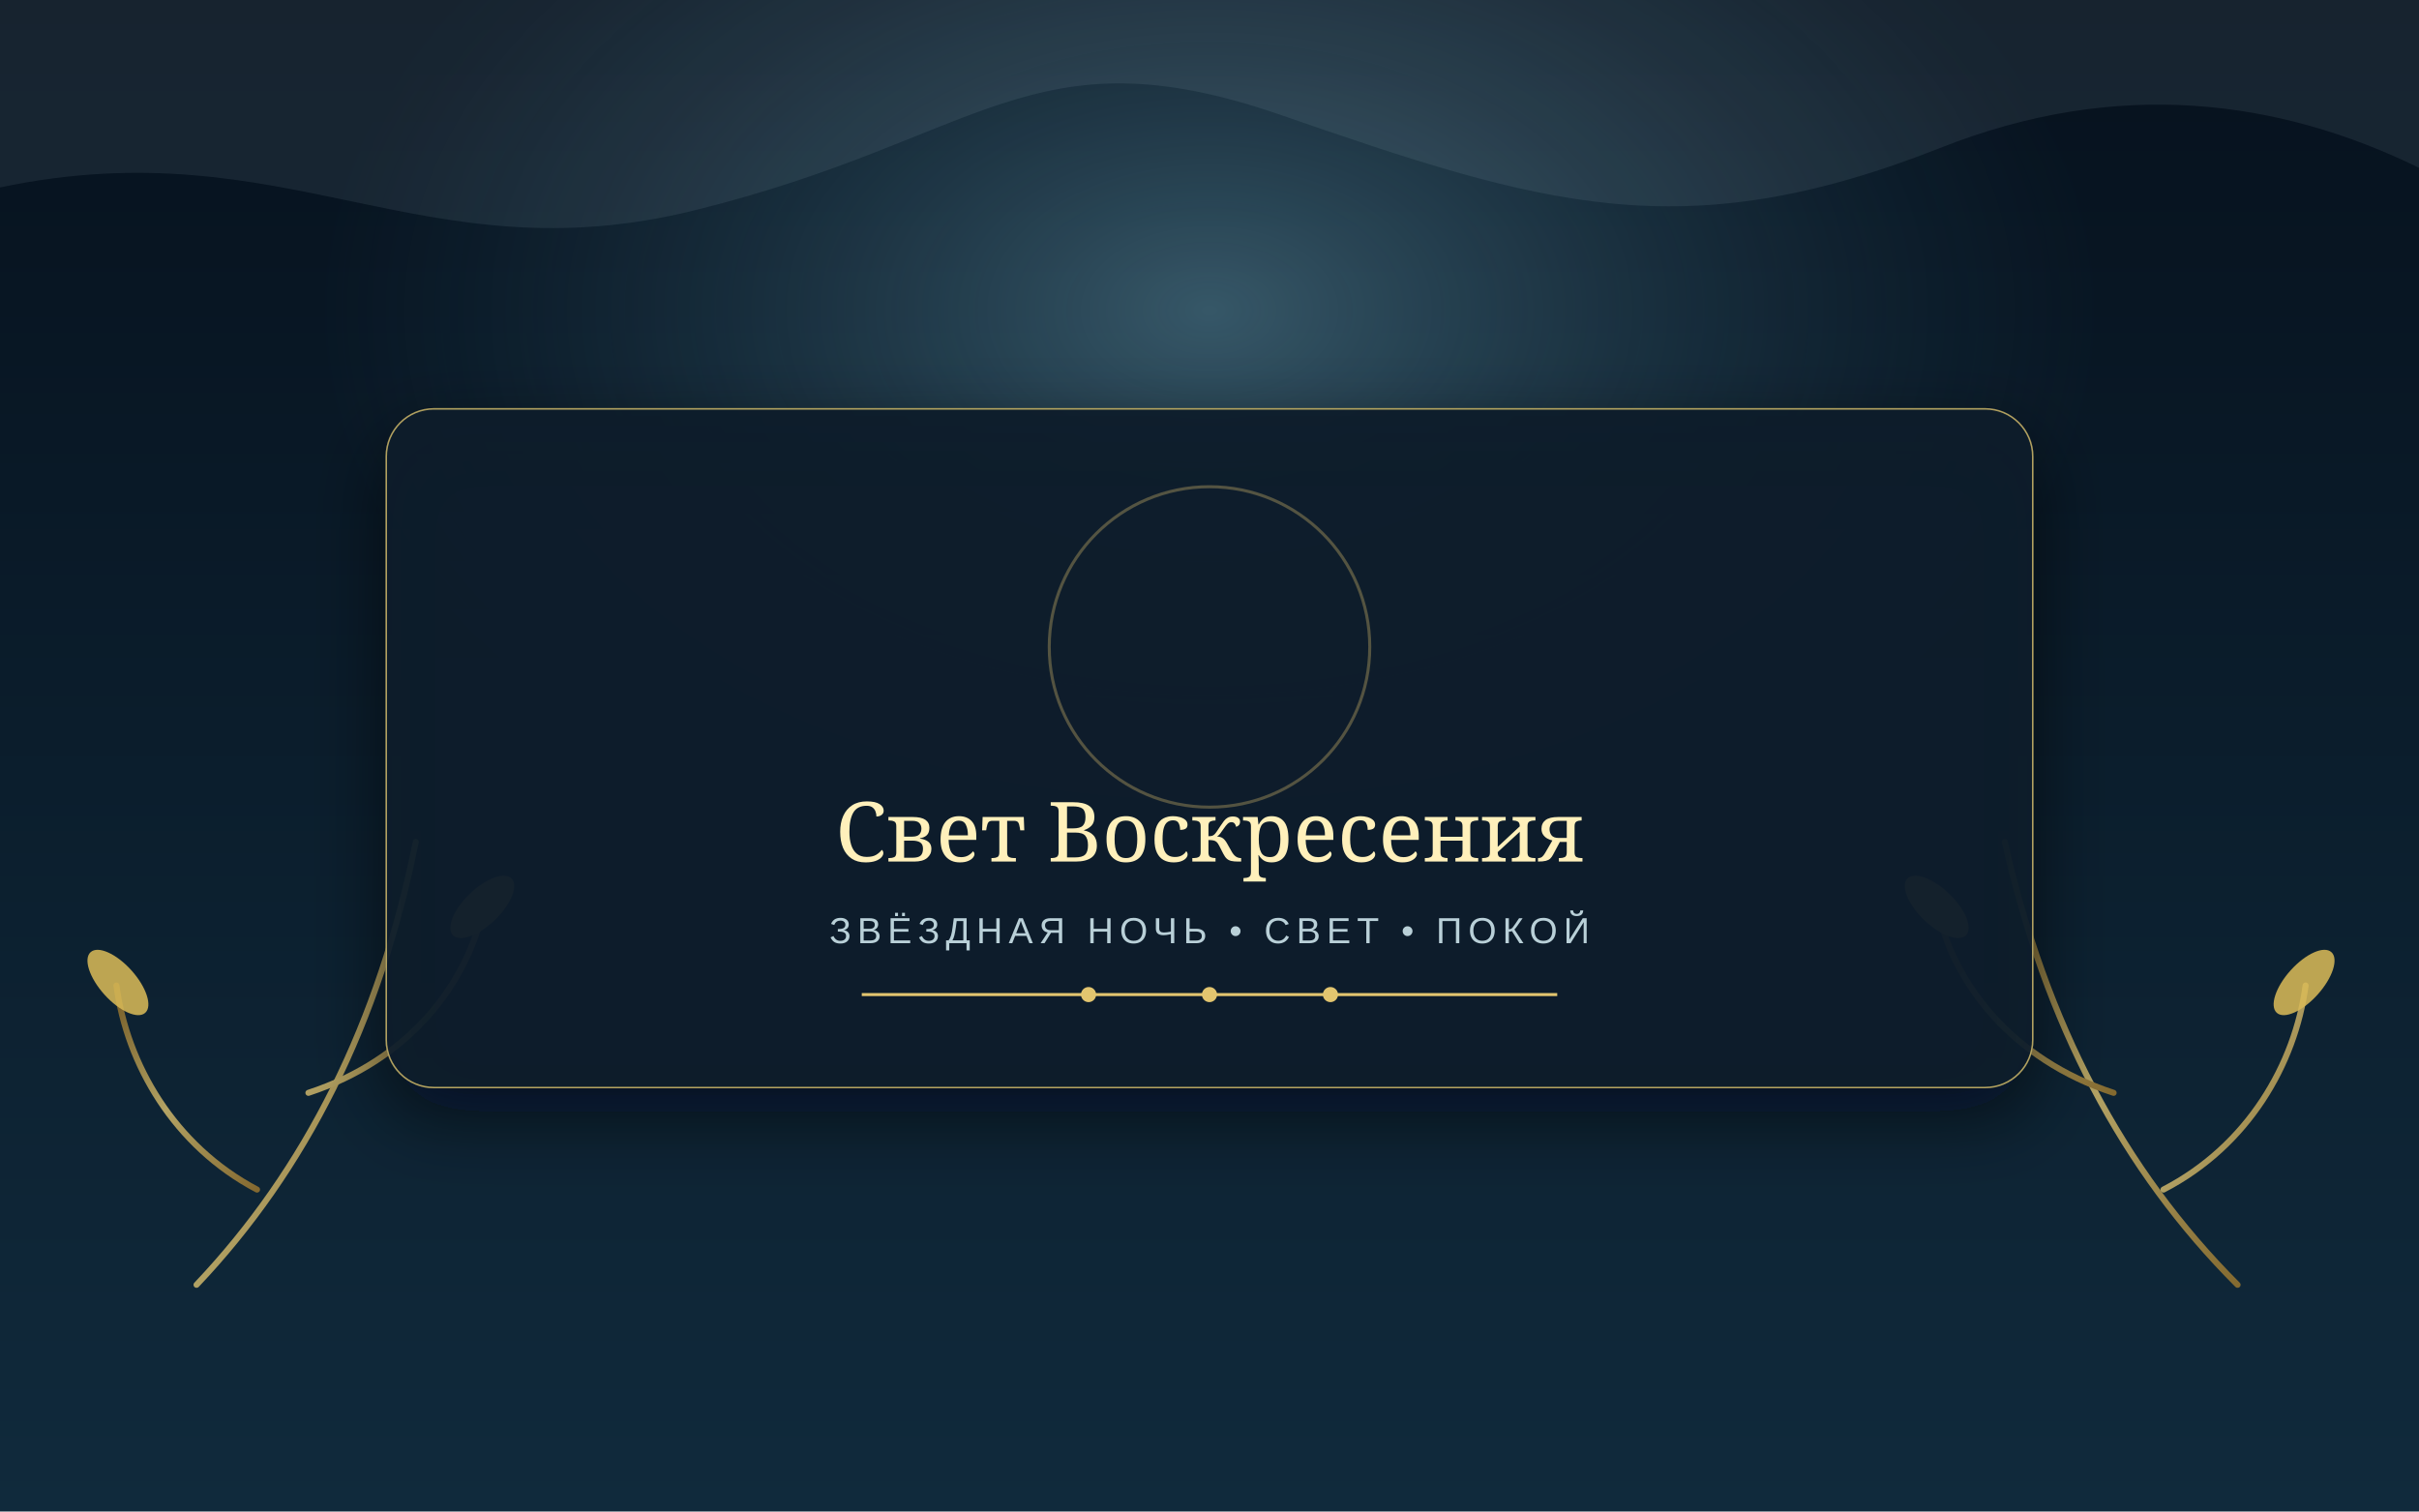
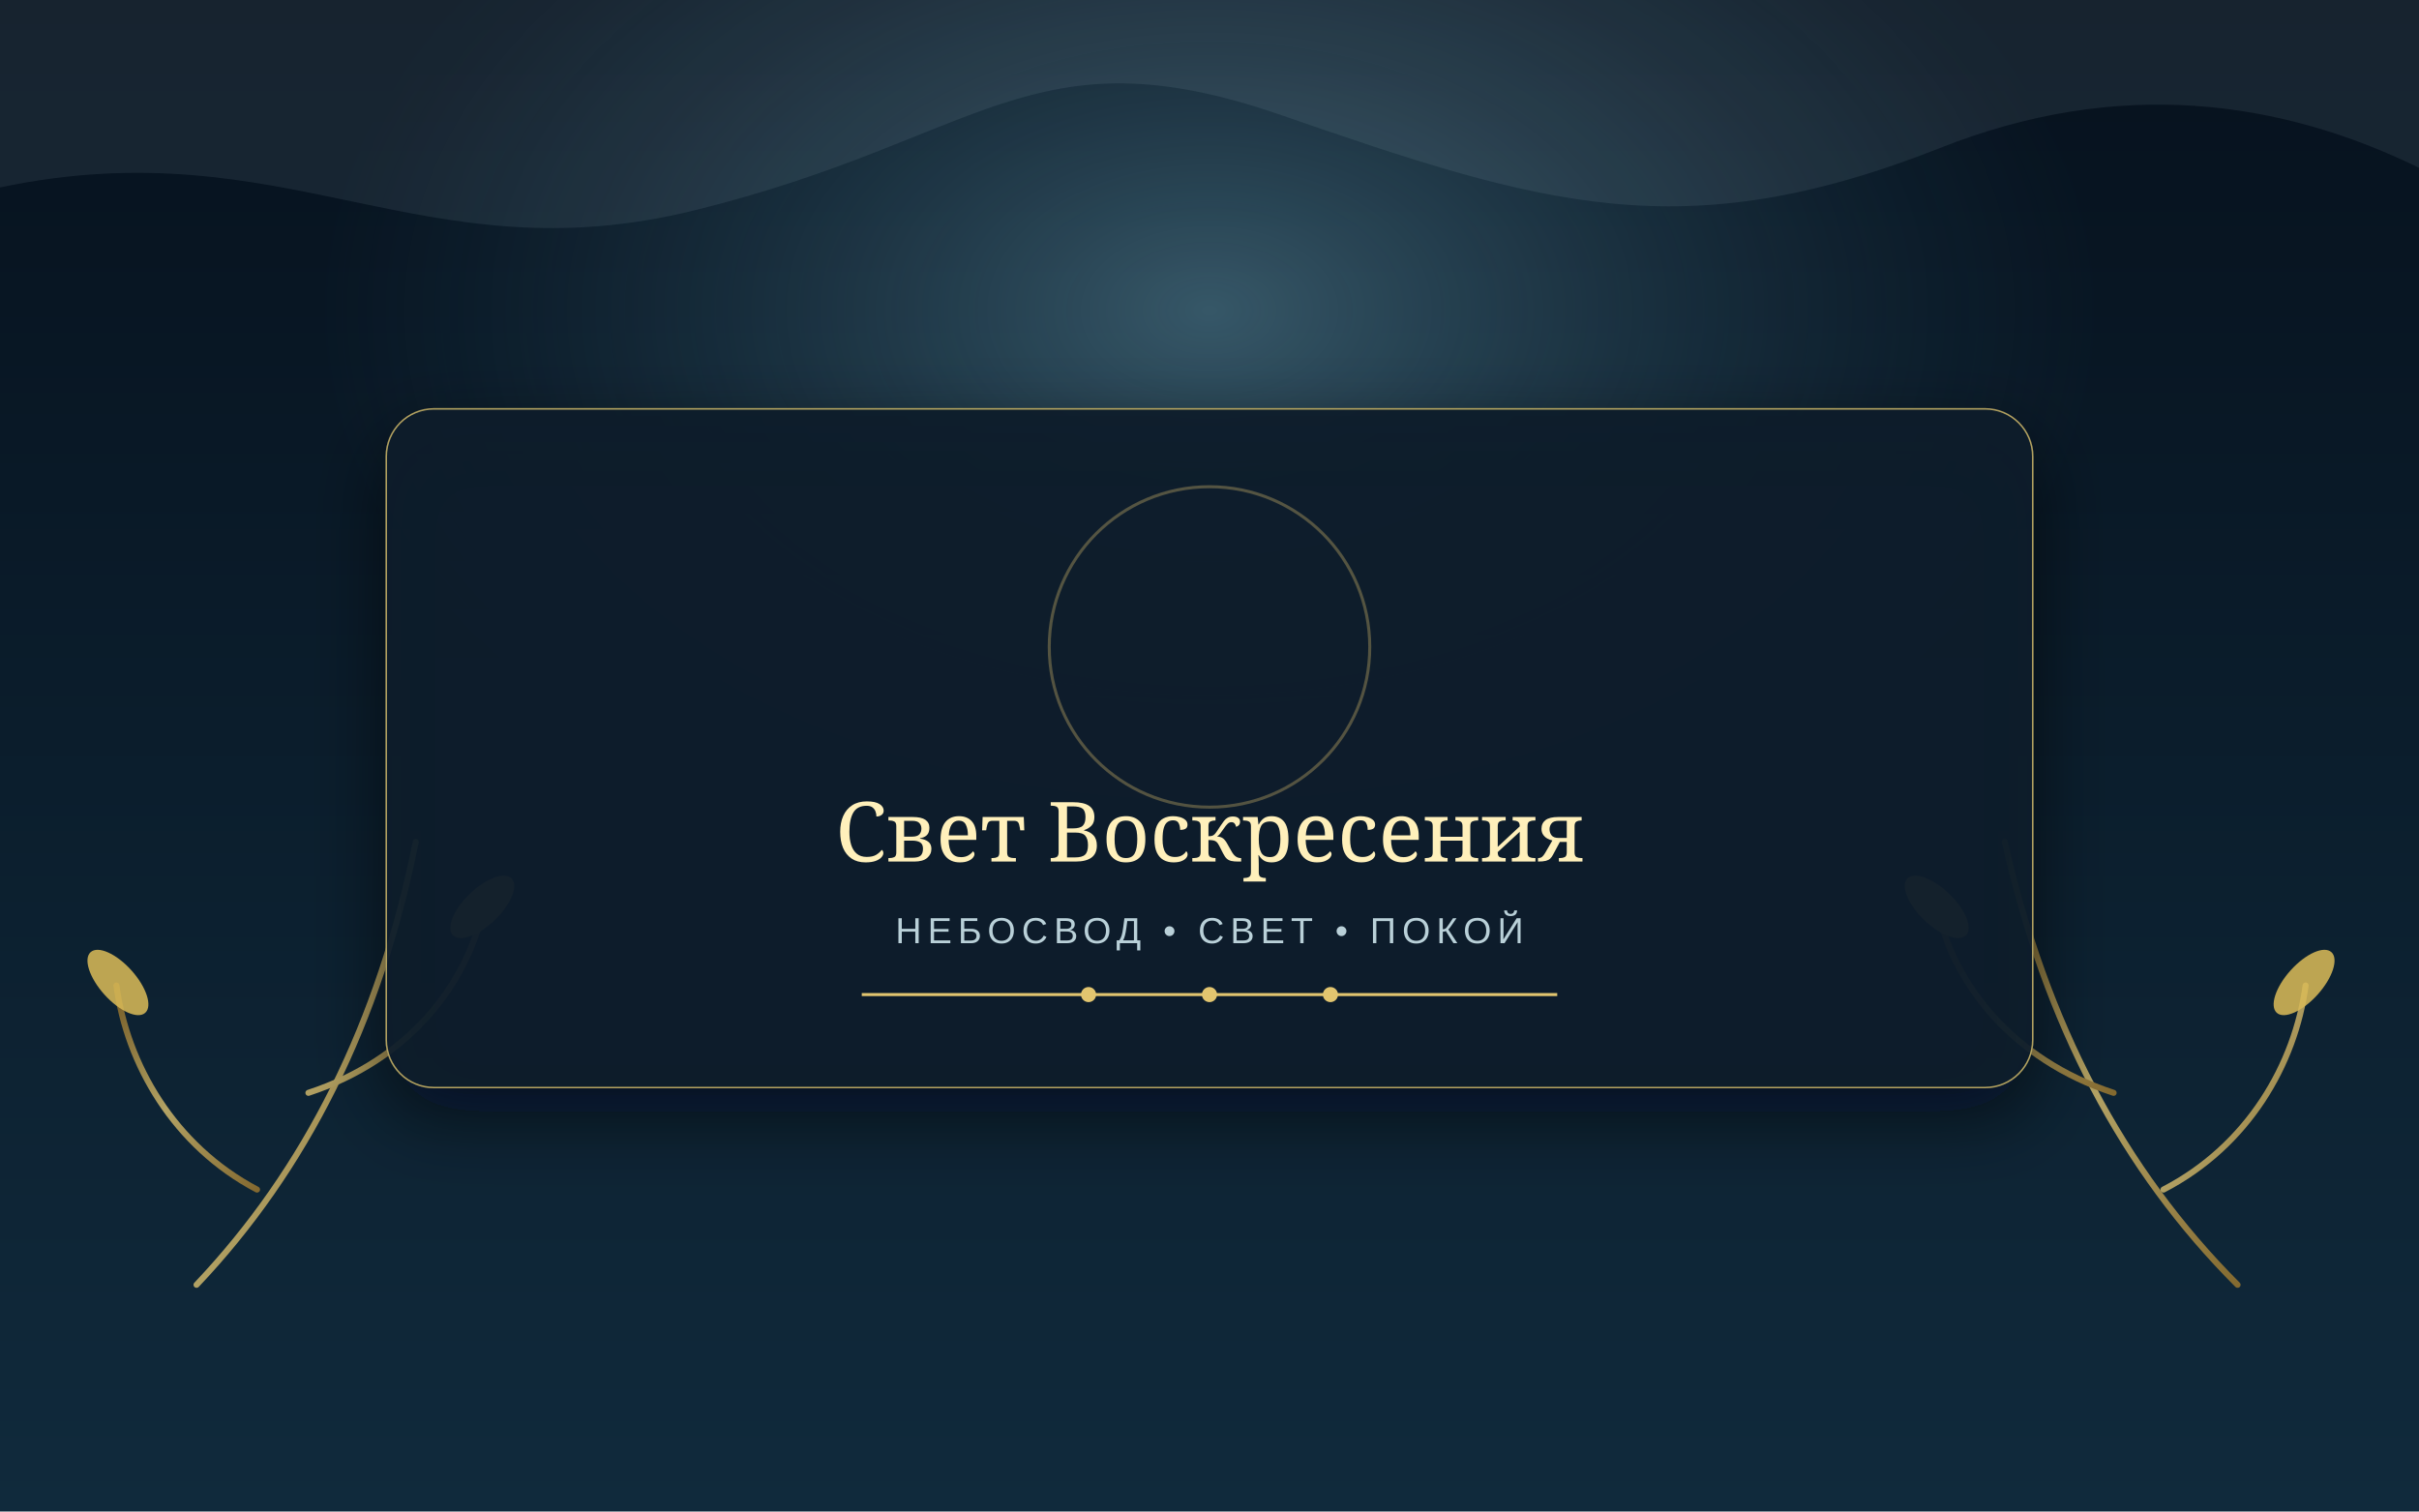
<svg xmlns="http://www.w3.org/2000/svg" width="1600" height="1000" viewBox="0 0 1600 1000" fill="none">
  <defs>
    <linearGradient id="background" x1="800" y1="0" x2="800" y2="1000" gradientUnits="userSpaceOnUse">
      <stop stop-color="#06111D" />
      <stop offset="1" stop-color="#102A3C" />
    </linearGradient>
    <radialGradient id="sun" cx="0" cy="0" r="1" gradientTransform="translate(800 205) rotate(90) scale(390 590)" gradientUnits="userSpaceOnUse">
      <stop stop-color="#6DA4B8" stop-opacity=".46" />
      <stop offset="1" stop-color="#315C72" stop-opacity="0" />
    </radialGradient>
    <linearGradient id="gold" x1="0" y1="0" x2="1" y2="1">
      <stop stop-color="#9B7222" />
      <stop offset=".48" stop-color="#F2D377" />
      <stop offset="1" stop-color="#B1842E" />
    </linearGradient>
    <filter id="shadow" x="-20%" y="-20%" width="140%" height="140%">
      <feDropShadow dx="0" dy="18" stdDeviation="25" flood-color="#000814" flood-opacity=".62" />
    </filter>
  </defs>
  <rect width="1600" height="1000" fill="url(#background)" />
  <rect width="1600" height="640" fill="url(#sun)" />
  <path d="M0 124C190 84 279 184 460 139C650 92 682 19 847 76C1020 136 1113 165 1283 98C1401 51 1508 66 1600 111V0H0V124Z" fill="#DDF5FF" fill-opacity=".08" />
  <g stroke="url(#gold)" stroke-width="4" stroke-linecap="round" opacity=".72">
    <path d="M130 850C202 774 251 677 275 557" />
    <path d="M170 787C115 758 84 704 77 652" />
    <path d="M204 723C271 701 309 651 320 600" />
    <path d="M1480 850C1404 774 1353 677 1326 557" />
    <path d="M1431 787C1487 758 1518 704 1525 652" />
    <path d="M1398 723C1331 701 1292 651 1281 600" />
  </g>
  <g fill="#D9B957" opacity=".86">
    <ellipse cx="78" cy="650" rx="12" ry="27" transform="rotate(-42 78 650)" />
    <ellipse cx="319" cy="600" rx="12" ry="27" transform="rotate(46 319 600)" />
    <ellipse cx="1524" cy="650" rx="12" ry="27" transform="rotate(42 1524 650)" />
    <ellipse cx="1281" cy="600" rx="12" ry="27" transform="rotate(-46 1281 600)" />
  </g>
  <g filter="url(#shadow)">
    <rect x="255" y="270" width="1090" height="450" rx="32" fill="#0A1D2B" fill-opacity=".92" />
    <rect x="255.5" y="270.5" width="1089" height="449" rx="31.5" stroke="#E2C56F" stroke-opacity=".78" />
  </g>
  <g stroke="url(#gold)" stroke-width="11" stroke-linecap="round">
    <path d="M800 355V499" />
    <path d="M744 408H856" />
  </g>
  <circle cx="800" cy="428" r="106" stroke="#E8CA72" stroke-opacity=".32" stroke-width="2" />
  <text x="800" y="570" fill="#FFF0BB" font-family="Georgia, serif" font-size="55" text-anchor="middle">Свет Воскресения</text>
-   <text x="800" y="624" fill="#B9D0D8" font-family="Arial, sans-serif" font-size="24" letter-spacing="4" text-anchor="middle">ЗВЁЗДНАЯ НОЧЬ • СВЕТ • ПОКОЙ</text>
+   <text x="800" y="624" fill="#B9D0D8" font-family="Arial, sans-serif" font-size="24" letter-spacing="4" text-anchor="middle">НЕБОСВОД • СВЕТ • ПОКОЙ</text>
  <path d="M570 658H1030" stroke="#E2C56F" stroke-width="2" />
  <g fill="#E2C56F">
    <circle cx="720" cy="658" r="5" />
    <circle cx="800" cy="658" r="5" />
    <circle cx="880" cy="658" r="5" />
  </g>
</svg>
